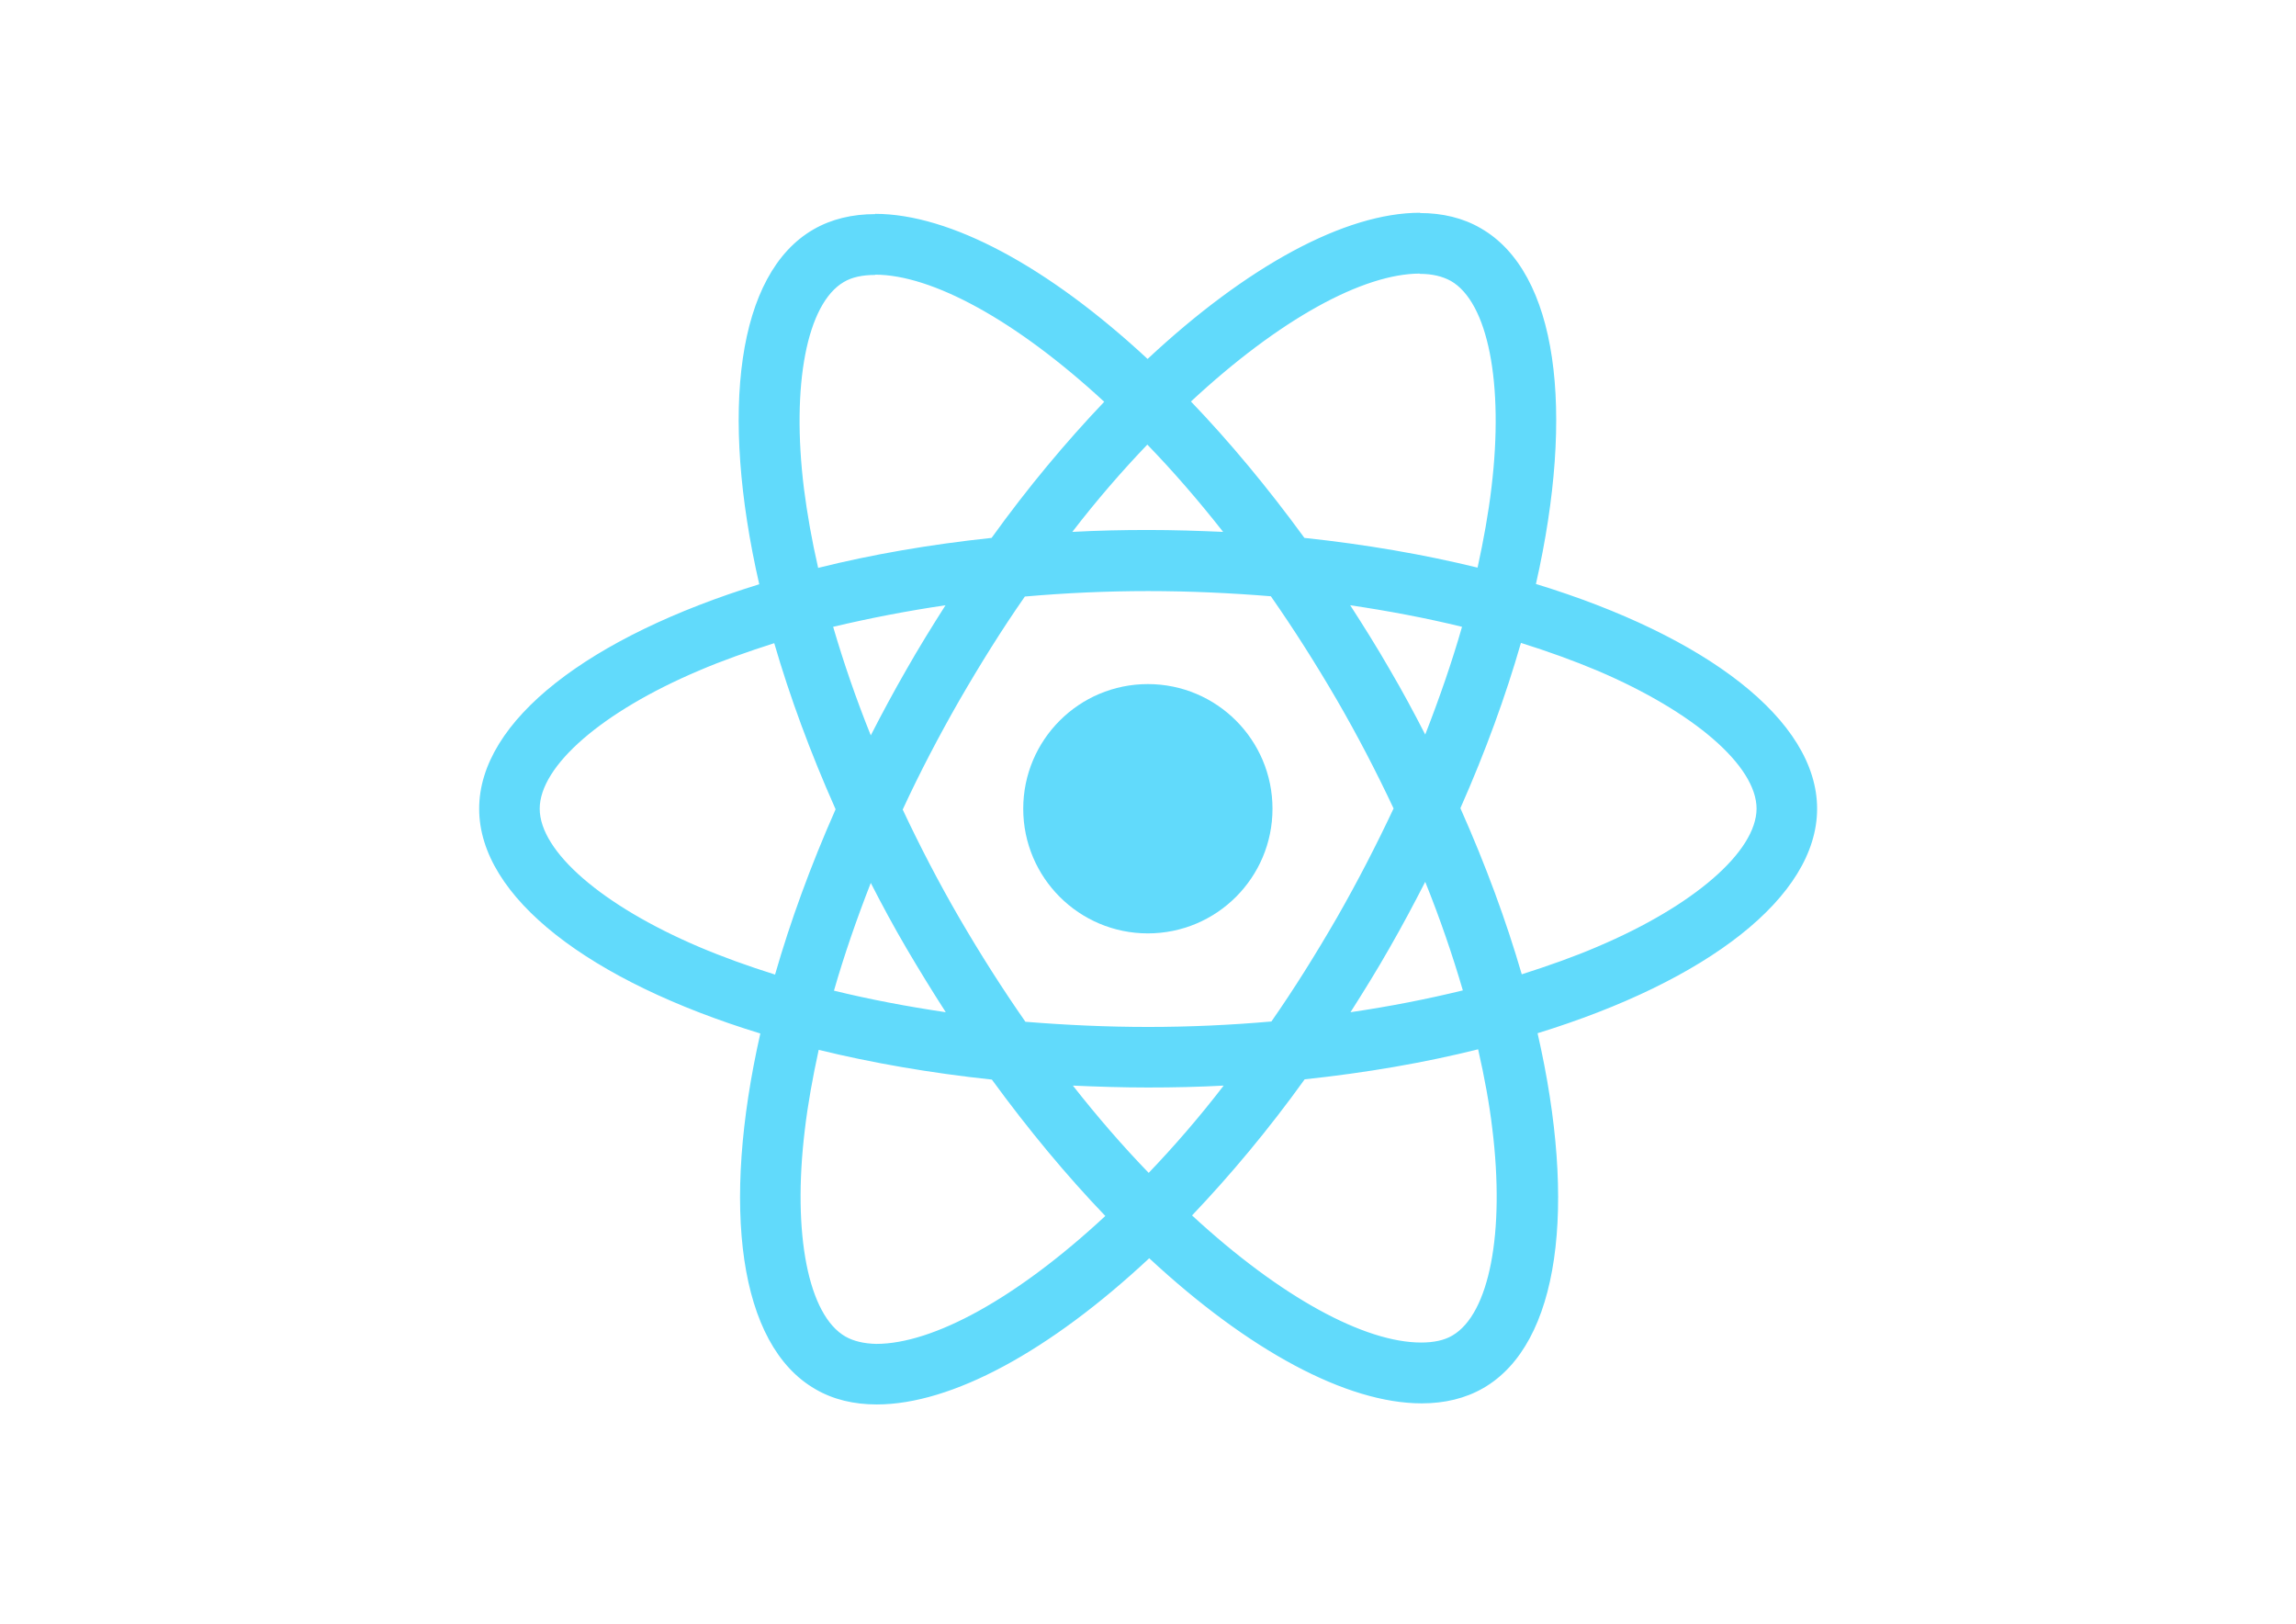
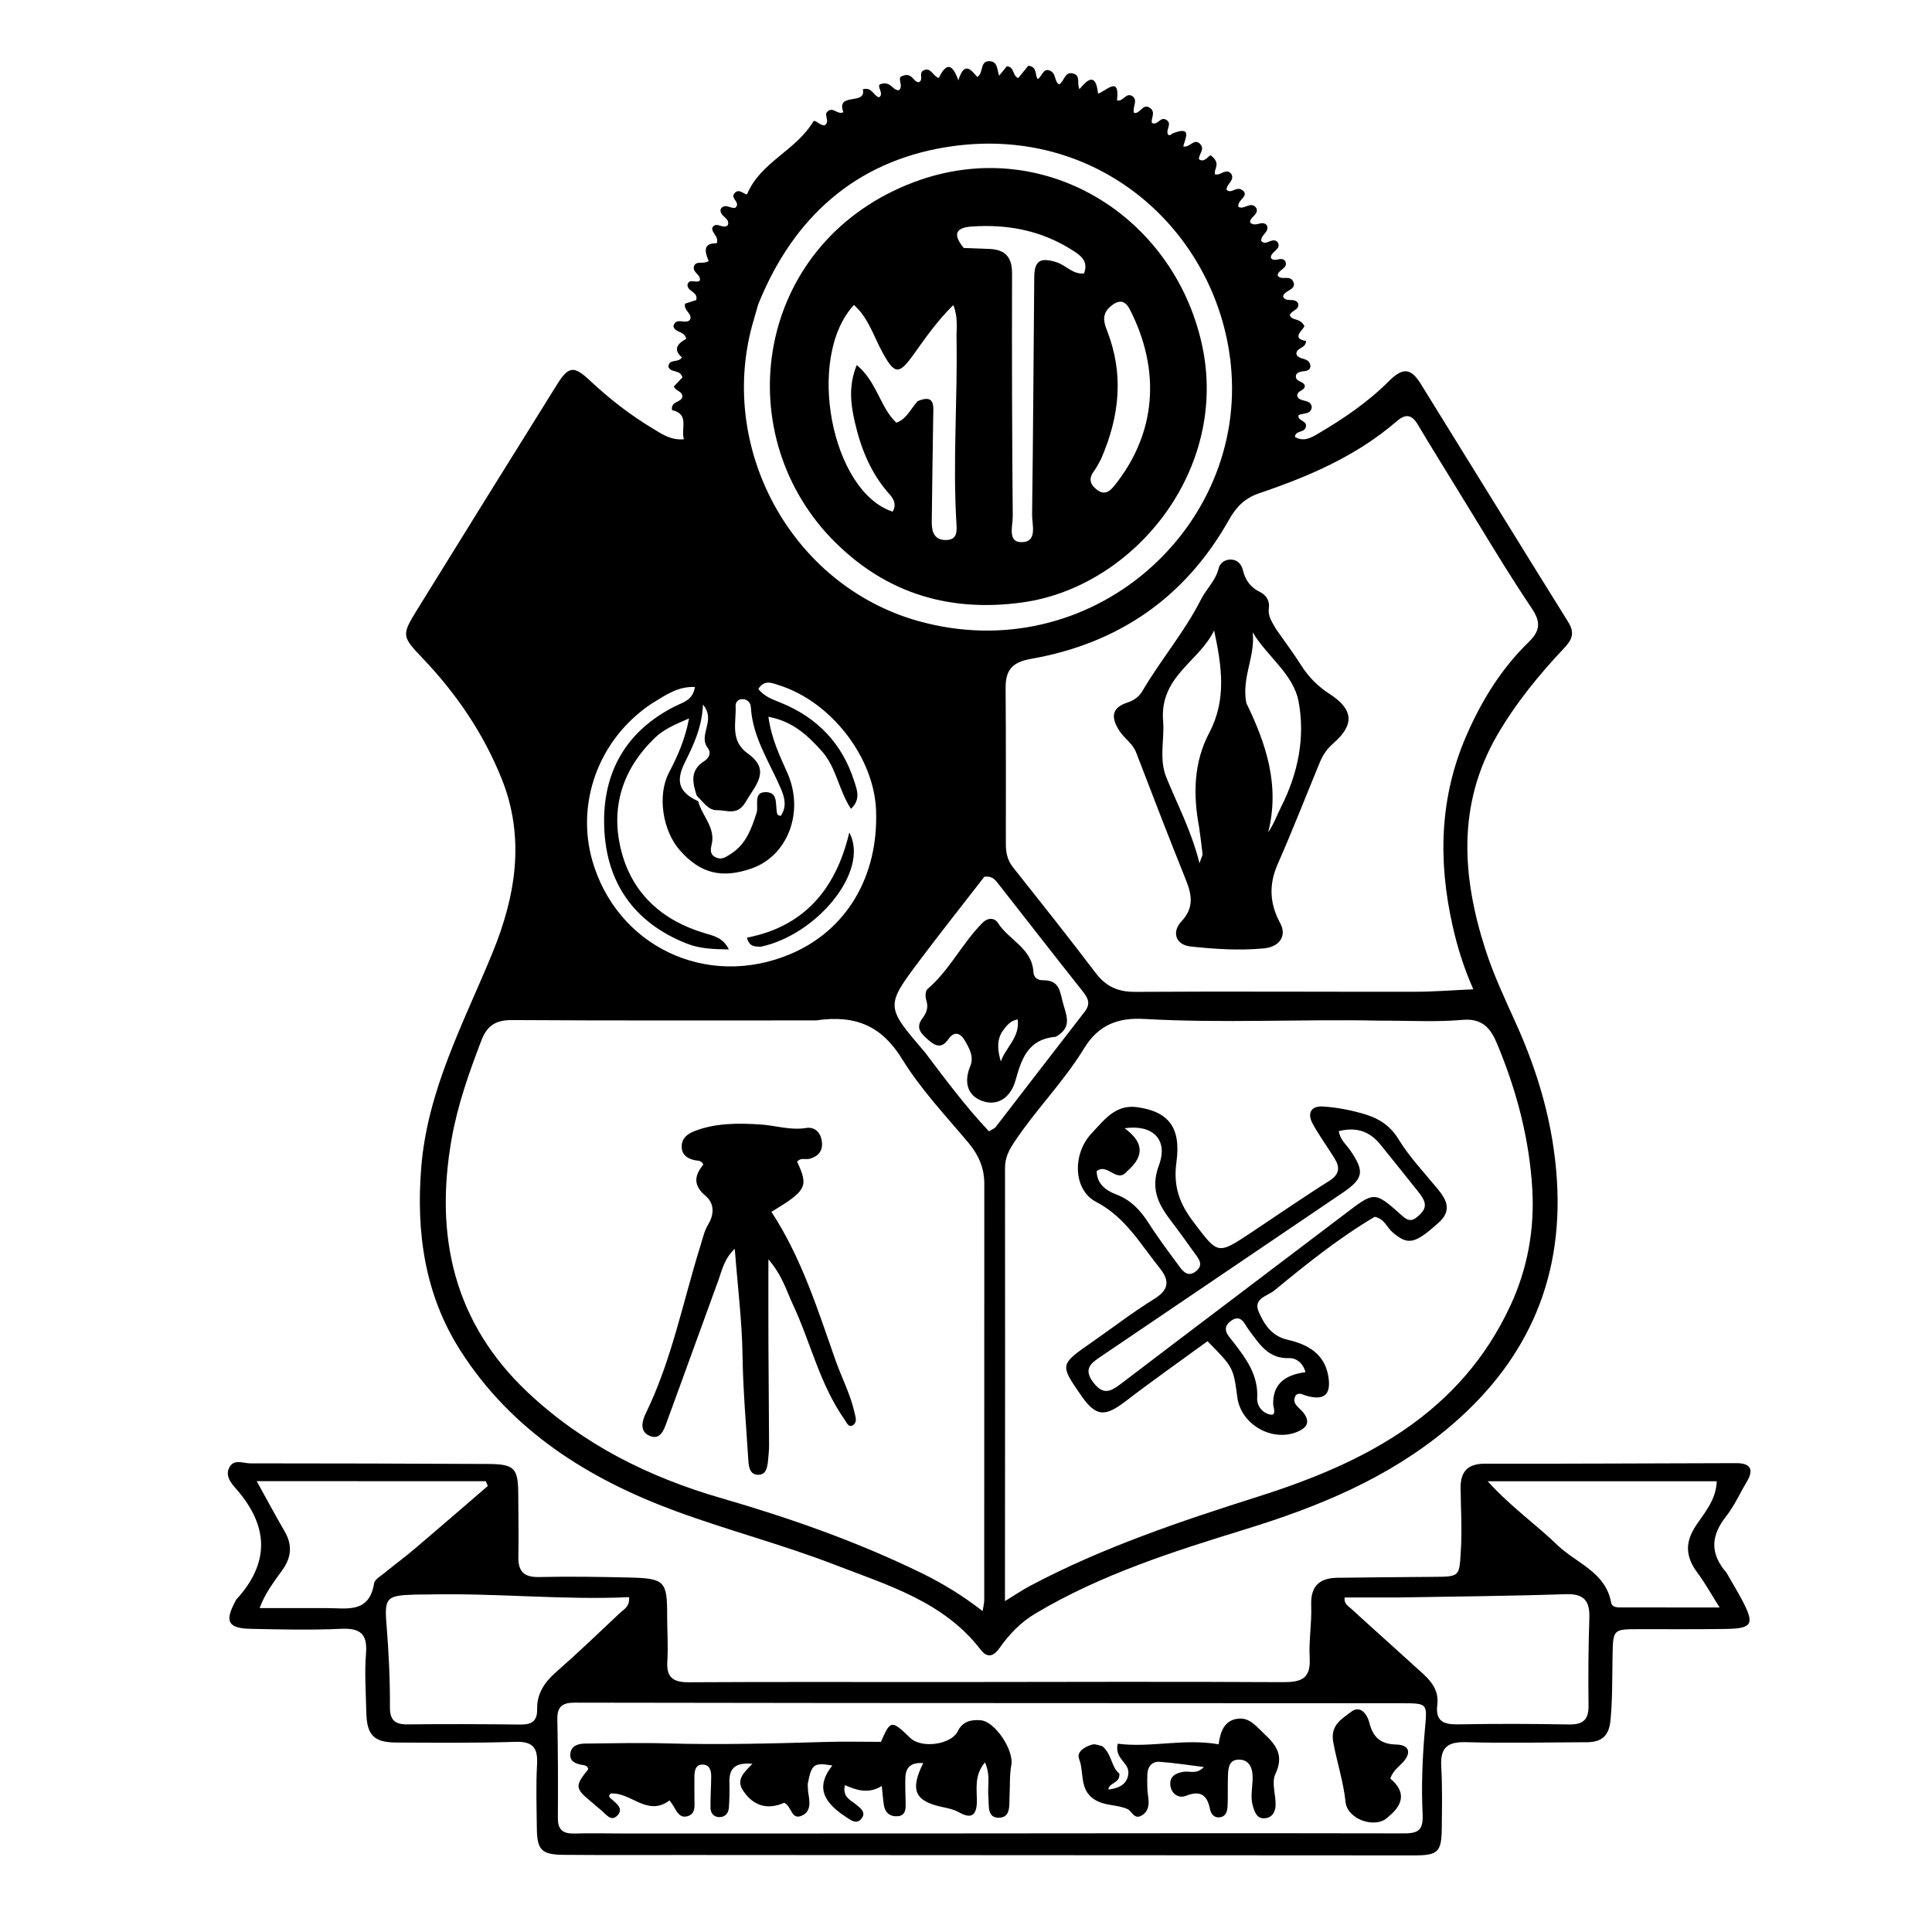
- <svg xmlns="http://www.w3.org/2000/svg" viewBox="0 0 841.9 595.3">
-   <g fill="#61DAFB">
-     <path d="M666.3 296.5c0-32.5-40.7-63.3-103.1-82.4 14.4-63.6 8-114.2-20.2-130.4-6.5-3.8-14.1-5.6-22.4-5.6v22.3c4.6 0 8.3.9 11.4 2.6 13.6 7.8 19.5 37.5 14.9 75.7-1.1 9.4-2.9 19.3-5.1 29.4-19.6-4.8-41-8.5-63.5-10.9-13.5-18.5-27.5-35.3-41.6-50 32.6-30.3 63.2-46.9 84-46.9V78c-27.5 0-63.5 19.6-99.9 53.6-36.4-33.8-72.4-53.2-99.9-53.2v22.3c20.7 0 51.4 16.5 84 46.6-14 14.7-28 31.4-41.3 49.9-22.6 2.4-44 6.1-63.6 11-2.3-10-4-19.7-5.2-29-4.7-38.2 1.1-67.9 14.6-75.8 3-1.8 6.9-2.6 11.5-2.6V78.5c-8.4 0-16 1.8-22.6 5.6-28.1 16.2-34.4 66.7-19.9 130.1-62.2 19.2-102.7 49.9-102.7 82.3 0 32.5 40.7 63.3 103.1 82.4-14.4 63.6-8 114.2 20.2 130.4 6.5 3.8 14.1 5.6 22.5 5.6 27.5 0 63.5-19.6 99.9-53.6 36.4 33.8 72.4 53.2 99.9 53.2 8.4 0 16-1.8 22.6-5.6 28.1-16.2 34.4-66.7 19.9-130.1 62-19.1 102.5-49.9 102.5-82.3zm-130.2-66.7c-3.7 12.9-8.3 26.2-13.5 39.5-4.1-8-8.4-16-13.1-24-4.6-8-9.5-15.8-14.4-23.4 14.2 2.1 27.9 4.7 41 7.9zm-45.8 106.5c-7.8 13.5-15.8 26.3-24.1 38.2-14.9 1.3-30 2-45.2 2-15.1 0-30.2-.7-45-1.9-8.3-11.9-16.4-24.6-24.2-38-7.6-13.1-14.5-26.4-20.8-39.8 6.2-13.4 13.2-26.8 20.7-39.9 7.8-13.5 15.8-26.3 24.1-38.2 14.9-1.3 30-2 45.2-2 15.1 0 30.2.7 45 1.9 8.3 11.9 16.4 24.6 24.2 38 7.6 13.1 14.5 26.4 20.8 39.8-6.3 13.4-13.2 26.8-20.7 39.9zm32.3-13c5.4 13.4 10 26.8 13.8 39.8-13.1 3.2-26.9 5.9-41.2 8 4.9-7.7 9.8-15.6 14.4-23.7 4.6-8 8.9-16.1 13-24.1zM421.2 430c-9.3-9.6-18.6-20.3-27.8-32 9 .4 18.2.7 27.5.7 9.4 0 18.7-.2 27.8-.7-9 11.7-18.3 22.4-27.5 32zm-74.4-58.9c-14.2-2.1-27.9-4.7-41-7.9 3.7-12.9 8.3-26.2 13.5-39.5 4.1 8 8.4 16 13.1 24 4.7 8 9.5 15.8 14.4 23.4zM420.7 163c9.3 9.6 18.6 20.3 27.8 32-9-.4-18.2-.7-27.5-.7-9.4 0-18.7.2-27.8.7 9-11.7 18.3-22.4 27.5-32zm-74 58.9c-4.9 7.7-9.8 15.6-14.4 23.7-4.6 8-8.9 16-13 24-5.4-13.4-10-26.8-13.8-39.8 13.1-3.1 26.9-5.8 41.2-7.9zm-90.5 125.2c-35.4-15.1-58.3-34.9-58.3-50.6 0-15.7 22.9-35.6 58.3-50.6 8.6-3.7 18-7 27.7-10.1 5.7 19.6 13.2 40 22.5 60.9-9.2 20.8-16.6 41.1-22.2 60.6-9.9-3.1-19.3-6.5-28-10.2zM310 490c-13.6-7.8-19.5-37.5-14.9-75.7 1.1-9.4 2.9-19.3 5.1-29.4 19.6 4.8 41 8.5 63.5 10.9 13.5 18.5 27.5 35.3 41.6 50-32.6 30.3-63.2 46.9-84 46.9-4.5-.1-8.3-1-11.3-2.7zm237.2-76.2c4.7 38.2-1.1 67.9-14.6 75.8-3 1.8-6.9 2.6-11.5 2.6-20.7 0-51.4-16.5-84-46.6 14-14.7 28-31.4 41.3-49.9 22.6-2.4 44-6.1 63.6-11 2.3 10.1 4.1 19.8 5.2 29.1zm38.5-66.7c-8.6 3.7-18 7-27.7 10.1-5.7-19.6-13.2-40-22.5-60.9 9.2-20.8 16.6-41.1 22.2-60.6 9.9 3.1 19.3 6.5 28.1 10.2 35.4 15.1 58.3 34.9 58.3 50.6-.1 15.7-23 35.6-58.4 50.6zM320.8 78.4z" />
-     <circle cx="420.9" cy="296.5" r="45.7" />
-     <path d="M520.5 78.1z" />
-   </g>
+ <svg xmlns="http://www.w3.org/2000/svg" version="1.1" id="Layer_1" x="0px" y="0px" width="100%" viewBox="0 0 496 496" enable-background="new 0 0 496 496" xml:space="preserve">
+   <path fill="#000000" opacity="1" stroke="none" d=" M301.073,34.237   C306.054,32.306 304.394,35.287 303.774,37.56   C305.345,38.138 306.579,35.219 308.183,37.047   C309.326,38.35 307.791,39.517 307.792,40.854   C309.199,42.012 310.521,39.646 310.84,39.898   C313.658,42.023 311.487,43.397 311.937,44.752   C313.353,45.192 314.651,43.039 316.081,44.595   C317.111,46.357 314.874,47.149 314.88,48.713   C316.194,50.008 317.537,47.388 319.265,49.085   C320.494,50.512 317.574,51.423 317.922,53.084   C319.389,54.02 321.063,51.494 322.508,53.367   C323.329,55.084 320.825,55.652 320.943,57.111   C322.286,58.505 324.013,56.393 325.226,57.823   C326.012,59.599 323.619,60.239 323.797,61.871   C325.091,63.272 326.552,60.785 327.979,62.112   C329.184,64.069 326.129,64.523 326.273,66.21   C327.251,67.538 328.905,65.641 329.963,67.054   C330.808,68.946 328.201,69.113 327.993,70.682   C328.872,72.272 331.405,70.203 332.168,72.693   C332.521,74.532 329.787,74.471 329.379,76.11   C330.165,77.815 332.355,76.257 333.259,77.864   C333.693,79.563 331.601,79.634 331.119,80.881   C331.62,82.449 333.638,81.481 334.849,83.636   C335.079,84.358 331.06,86.846 335.288,87.534   C335.259,89.528 332.909,89.129 332.801,90.795   C333.25,92.625 336.14,91.487 336.434,93.959   C336.322,96.026 333.502,94.672 332.747,96.227   C332.264,98.139 334.749,97.714 334.985,99.064   C334.989,100.419 332.868,100.167 333.048,101.738   C333.696,103.355 336.416,102.322 336.776,104.448   C336.57,106.581 334.49,105.911 333.345,106.622   C333.129,108.217 335.787,107.892 335.215,109.728   C334.767,111.166 332.587,110.443 332.44,112.179   C334.736,113.5 336.635,112.376 338.489,111.281   C344.959,107.457 351.158,103.264 356.505,97.918   C360.125,94.298 362.174,94.399 364.76,98.567   C377.401,118.941 389.944,139.375 402.624,159.724   C404.307,162.424 403.652,164.165 401.664,166.271   C395.135,173.189 389.119,180.539 384.338,188.802   C374.02,206.637 375.353,225.206 381.382,243.869   C383.473,250.342 386.405,256.562 389.211,262.781   C395.003,275.624 398.832,288.896 399.712,303.055   C401.347,329.349 391.43,350.337 371.366,366.963   C356.196,379.533 338.544,386.806 319.904,392.55   C301.333,398.273 282.73,404.159 265.834,414.224   C261.987,416.516 259.078,419.58 256.57,423.146   C255.096,425.241 253.472,425.743 251.787,423.55   C242.28,411.174 227.893,406.969 214.341,401.729   C200.869,396.521 186.8,392.875 173.244,387.863   C150.921,379.61 131.309,367.255 118.21,346.749   C109.112,332.507 106.798,316.591 108.137,299.782   C109.728,279.801 119.05,262.613 126.421,244.652   C132.395,230.096 134.887,215.099 128.795,199.93   C124.163,188.397 117.261,178.199 108.679,169.181   C103.122,163.341 102.996,163.164 107.162,156.419   C119.066,137.15 131.031,117.918 143.018,98.699   C145.976,93.957 147.352,93.85 151.442,97.693   C156.437,102.388 161.837,106.57 167.71,110.091   C169.945,111.431 172.187,113.06 175.579,112.768   C174.734,109.977 177.094,106.312 172.53,105.275   C172.171,102.838 174.959,103.446 175.189,101.833   C175.214,100.405 173.457,100.426 172.99,99.225   C173.779,98.398 174.537,97.605 175.202,96.909   C174.68,94.803 172.314,95.805 171.613,94.246   C171.597,91.945 174.146,93.315 175.06,91.739   C172.604,89.636 174.125,88.07 176.184,86.988   C175.717,84.897 173.269,85.505 172.885,83.726   C173.546,81.262 175.908,83.397 177.126,82.126   C177.914,80.498 175.424,79.812 175.876,77.961   C176.759,77.674 177.791,77.339 178.754,77.026   C179.249,74.844 176.588,74.959 176.491,73.183   C176.811,71.316 178.794,72.842 179.661,72.026   C180.014,70.389 177.699,70.092 178.174,68.329   C178.777,66.806 180.522,67.955 181.938,67.012   C181.026,64.85 180.252,62.34 184.012,62.47   C184.614,60.604 182.672,59.933 182.858,58.474   C183.886,56.64 185.668,59.049 186.868,57.769   C187.518,55.881 184.437,55.5 185.061,53.582   C186.191,52.096 187.535,53.65 188.79,53.328   C190.222,52.011 187.607,51.059 188.44,49.795   C189.641,47.992 191.207,50.185 191.803,49.841   C195.355,41.485 204.236,38.812 208.85,31.112   C209.397,30.736 210.501,32.218 211.678,32.191   C213.254,31.175 211.342,29.514 212.475,28.612   C213.929,27.305 214.893,29.545 216.526,28.819   C214.481,23.523 222.518,27.194 221.506,22.917   C223.873,22.287 224.195,24.496 225.626,24.99   C227.211,24.199 224.723,21.852 226.148,21.571   C228.778,20.757 229.123,23.303 230.777,23.158   C232.052,22.141 230.267,19.992 231.467,19.593   C234.225,18.325 234.357,21.089 235.883,21.111   C237.263,20.465 235.696,18.695 237.125,18.062   C239.041,17.176 239.389,19.498 241.005,20.024   C242.403,17.195 244.119,15.143 246.035,20.626   C247.648,15.412 249.385,18.151 250.909,19.765   C252.611,18.68 251.454,15.564 254.114,15.712   C256.116,15.824 255.957,17.756 256.501,19.435   C257.276,18.489 257.932,17.689 258.482,17.018   C260.546,17.18 259.812,19.382 261.412,20.038   C262.255,19.003 263.147,17.908 263.978,16.887   C266.344,17.056 265.628,19.214 266.417,20.321   C267.562,19.525 267.77,17.674 269.244,18.025   C271.303,18.623 270.519,20.83 271.9,21.667   C273.277,20.905 273.286,18.278 275.523,18.88   C277.528,19.42 276.381,21.452 277.133,22.891   C279.301,20.251 281.344,18.648 281.895,24.038   C283.916,23.449 287.553,19.196 286.77,25.762   C288.406,26.238 289.028,23.491 290.848,24.772   C292.149,25.96 290.667,27.519 291.129,28.977   C292.755,29.392 293.423,26.235 295.346,27.797   C296.727,28.919 295.454,30.289 295.72,31.556   C297.166,32.301 297.849,29.954 299.26,30.676   C301.241,31.689 298.989,33.448 299.963,34.636   C300.032,34.719 300.288,34.693 300.44,34.653   C300.593,34.612 300.726,34.49 301.073,34.237  M178.86,204.239   C177.808,200.946 177.063,197.795 180.76,195.429   C181.794,194.767 182.8,193.49 181.695,192.018   C180.412,190.308 180.987,188.613 181.402,186.795   C181.796,185.074 182.323,183.177 180.476,180.868   C180.224,186.813 177.992,191.342 175.81,195.77   C173.589,200.278 173.975,203.292 179.23,205.685   C180.234,209.463 183.761,212.477 182.693,216.866   C182.338,218.323 182.324,219.513 183.898,220.18   C185.331,220.787 186.36,220.008 187.537,219.273   C191.492,216.804 192.885,212.847 194.229,208.723   C194.85,206.815 193.18,203.138 196.874,203.376   C199.999,203.578 198.907,207.012 199.577,209.07   C199.639,209.263 200.078,209.333 200.408,209.492   C202.064,207.142 201.469,204.794 200.454,202.429   C197.525,195.601 193.206,189.289 192.765,181.533   C192.706,180.482 192.023,179.65 190.882,179.509   C189.66,179.359 188.809,180.169 188.856,181.205   C189.052,185.47 187.342,190.144 191.969,193.44   C198.056,197.776 193.938,201.561 191.42,205.895   C189.314,209.521 186.599,207.951 184.051,208   C181.915,208.041 180.659,206.058 178.86,204.239  M209.49,261.969   C183.496,261.967 157.502,262.043 131.509,261.881   C127.378,261.855 125.082,263.21 123.603,267.067   C120.441,275.311 117.512,283.574 115.957,292.32   C111.491,317.45 116.572,339.733 135.647,357.612   C149.757,370.836 166.559,379.231 185.134,384.607   C202.707,389.694 219.979,395.755 236.495,403.809   C241.947,406.467 247.084,409.594 252.271,413.615   C252.497,412.135 252.678,411.501 252.679,410.867   C252.696,375.209 252.703,339.551 252.697,303.893   C252.697,299.906 251.272,296.547 248.668,293.44   C242.789,286.425 236.389,279.674 231.631,271.936   C226.45,263.509 219.817,260.451 209.49,261.969  M354.153,262.028   C334.001,261.605 313.838,262.74 293.693,261.591   C287.116,261.216 282.021,263.054 278.298,269.171   C273.121,277.676 265.983,284.816 260.445,293.137   C258.981,295.336 258.014,297.208 258.018,299.875   C258.069,334.207 258.025,368.539 258.005,402.872   C258.004,405.424 258.005,407.977 258.005,411.049   C260.755,409.368 262.522,408.156 264.403,407.158   C283.164,397.208 303.199,390.505 323.351,384.104   C350.649,375.434 374.971,362.788 387.788,335.133   C392.18,325.657 394.004,315.543 393.376,305.121   C392.642,292.952 389.673,281.214 385.15,269.938   C383.502,265.829 381.947,261.248 375.524,261.823   C368.753,262.43 361.889,262.01 354.153,262.028  M373.642,124.825   C370.429,119.573 367.162,114.352 364.026,109.054   C362.447,106.386 360.89,106.146 358.508,108.204   C348.24,117.075 335.991,122.326 323.347,126.602   C319.455,127.918 317.329,130.221 315.467,133.524   C304.221,153.482 287.049,165.235 264.648,169.157   C259.759,170.013 258.138,172.12 258.171,176.665   C258.267,189.985 258.236,203.306 258.231,216.626   C258.23,218.845 258.612,220.835 260.07,222.671   C267.209,231.661 274.352,240.651 281.293,249.792   C283.949,253.29 287.023,254.67 291.454,254.642   C315.409,254.49 339.365,254.647 363.321,254.612   C368.034,254.605 372.746,254.226 378.24,253.984   C375.704,248.216 374.12,243.016 372.923,237.685   C369.179,221.019 369.556,204.7 376.477,188.816   C380.368,179.884 385.385,171.719 392.406,164.888   C395.107,162.26 395.83,160.028 393.351,156.341   C386.577,146.264 380.405,135.781 373.642,124.825  M194.641,78.177   C194.275,79.459 193.923,80.744 193.54,82.02   C183.763,114.565 203.007,150.264 235.717,159.426   C279.99,171.827 320.378,135.556 315.972,93.459   C312.384,59.183 281.663,31.346 242.647,37.817   C219.763,41.612 203.687,55.636 194.641,78.177  M167.218,180.683   C153.34,190.036 147.924,206.464 152.063,220.931   C158.316,242.788 181.294,254.049 202.932,244.929   C217.268,238.887 225.553,225.073 224.91,208.026   C224.396,194.415 213.382,180.165 200.05,175.934   C198.263,175.366 196.285,174.378 194.683,176.863   C196.248,178.902 198.52,179.62 200.58,180.464   C209.932,184.299 216.232,190.933 219.301,200.548   C220.006,202.755 221.064,205.187 218.471,207.656   C215.275,202.811 214.724,197 210.995,192.854   C207.383,188.838 203.589,185.206 197.269,184.009   C198.1,189.926 200.288,194.187 202.187,198.536   C206.526,208.476 202.259,219.74 192.898,222.979   C185.233,225.631 179.724,224.217 174.509,218.259   C170.063,213.179 168.731,204.122 171.731,198.381   C173.921,194.189 175.85,189.942 176.9,184.439   C173.237,186.029 170.42,187.212 168.118,189.434   C159.739,197.519 156.646,207.444 159.525,218.542   C162.366,229.492 170.083,236.354 180.904,239.569   C183.26,240.269 185.605,240.715 187.125,243.739   C183.037,243.702 179.613,243.542 176.343,242.253   C162.825,236.928 155.672,226.692 155.121,212.474   C154.581,198.519 160.551,187.705 173.414,181.268   C175.403,180.273 177.867,179.785 178.409,176.378   C174.076,176.164 171.001,178.379 167.218,180.683  M237.424,270.114   C242.7,277.082 247.906,284.109 253.897,290.44   C254.786,289.892 255.322,289.727 255.603,289.364   C263.228,279.503 270.8,269.601 278.454,259.763   C280.038,257.727 279.393,256.304 277.973,254.519   C270.728,245.411 263.613,236.2 256.416,227.054   C255.627,226.052 254.873,224.806 252.705,225.092   C247.355,231.999 241.689,239.143 236.211,246.428   C227.271,258.319 227.324,258.358 237.424,270.114  z" />
+   <path fill="#000000" opacity="1" stroke="none" d=" M443.256,403.783   C444.66,406.278 445.979,408.403 447.152,410.606   C450.562,417.017 449.965,418.111 442.85,418.203   C435.521,418.297 428.19,418.253 420.859,418.255   C414.076,418.258 414.12,418.251 413.986,425.246   C413.881,430.733 413.993,436.213 413.45,441.71   C413.045,445.818 411.047,447.267 407.342,447.279   C397.024,447.314 386.7,447.559 376.391,447.267   C371.615,447.132 369.731,448.648 370.007,453.473   C370.312,458.786 370.201,464.129 370.14,469.458   C370.072,475.458 369.17,476.336 363.072,476.334   C300.765,476.312 238.458,476.267 176.152,476.23   C165.656,476.224 155.159,476.282 144.664,476.191   C139.038,476.142 137.892,474.941 137.826,469.433   C137.761,463.936 137.573,458.425 137.877,452.944   C138.117,448.631 136.753,447.038 132.258,447.183   C122.111,447.51 111.948,447.404 101.792,447.362   C95.945,447.338 94.156,445.455 94.039,439.514   C93.941,434.517 93.561,429.49 93.964,424.53   C94.389,419.289 92.344,417.93 87.396,418.165   C79.75,418.529 72.072,418.322 64.411,418.172   C58.532,418.056 57.614,416.29 60.419,411.098   C60.498,410.951 60.547,410.778 60.655,410.659   C69.349,401.175 68.975,391.776 60.628,382.239   C59.436,380.876 57.772,379.007 58.822,376.848   C60.002,374.425 62.397,375.686 64.238,375.685   C84.563,375.683 104.887,375.752 125.212,375.842   C132.073,375.872 133.025,376.871 133.049,383.629   C133.069,388.959 133.19,394.291 133.076,399.617   C132.995,403.418 134.479,404.961 138.413,404.871   C146.07,404.694 153.739,404.816 161.398,404.992   C170.738,405.206 171.3,405.874 171.279,414.994   C171.271,418.825 171.574,422.672 171.321,426.484   C171.037,430.767 172.92,431.908 176.923,431.885   C198.913,431.758 220.905,431.839 242.897,431.83   C271.718,431.817 300.541,431.692 329.361,431.858   C334.089,431.886 336.538,430.98 336.234,425.649   C335.978,421.184 336.8,416.663 336.623,412.187   C336.425,407.212 338.703,405.114 343.38,405.059   C351.542,404.964 359.705,404.879 367.867,404.826   C374.892,404.78 374.623,404.786 375.043,398.026   C375.373,392.695 375.041,387.409 374.975,382.103   C374.922,377.848 376.734,375.757 381.292,375.767   C402.782,375.817 424.271,375.67 445.761,375.631   C449.251,375.624 450.395,377.133 448.479,380.35   C446.692,383.351 445.248,386.615 443.11,389.335   C439.294,394.189 438.877,398.74 443.256,403.783  M160.502,470.712   C185.659,470.709 210.815,470.714 235.972,470.7   C277.45,470.677 318.928,470.598 360.406,470.684   C364.344,470.692 365.416,469.712 365.221,465.594   C364.885,458.476 365.176,451.286 365.799,444.178   C366.402,437.283 366.707,437.277 359.739,437.274   C311.598,437.251 263.456,437.239 215.314,437.209   C193.158,437.195 171.001,437.143 148.844,437.123   C145.969,437.121 142.999,436.859 143.084,441.262   C143.247,449.755 143.289,458.254 143.221,466.749   C143.196,469.883 144.647,470.802 147.509,470.719   C151.504,470.603 155.505,470.702 160.502,470.712  M358.529,410.124   C354.094,410.124 349.659,410.124 345.223,410.124   C344.943,411.702 346.149,412.324 346.936,413.046   C352.333,417.996 357.816,422.851 363.224,427.789   C366.159,430.469 369.579,432.959 368.995,437.666   C368.481,441.814 370.527,442.762 374.258,442.695   C383.752,442.524 393.254,442.538 402.748,442.718   C406.37,442.787 407.877,441.57 407.826,437.851   C407.723,430.357 407.788,422.854 408.03,415.362   C408.174,410.927 406.624,409.115 401.948,409.272   C387.811,409.747 373.663,409.866 358.529,410.124  M109.799,409.349   C108.633,409.361 107.467,409.349 106.302,409.388   C99.364,409.616 98.66,410.118 99.215,416.889   C99.801,424.035 100.146,431.178 100.107,438.336   C100.089,441.554 101.383,442.736 104.585,442.699   C114.242,442.588 123.902,442.628 133.56,442.741   C136.417,442.775 137.963,441.929 137.898,438.809   C137.816,434.869 139.726,431.951 142.662,429.366   C148.284,424.417 153.709,419.244 159.153,414.097   C160.154,413.15 161.741,412.47 161.5,410.033   C144.548,410.819 127.667,408.95 109.799,409.349  M408.5,380.277   C400.095,380.277 391.689,380.277 381.929,380.277   C388.056,387.03 394.365,391.364 399.784,396.623   C404.635,401.33 412.271,403.56 413.649,411.546   C413.796,412.399 414.852,412.671 415.704,412.673   C424.091,412.693 432.479,412.685 441.471,412.685   C439.483,409.54 437.82,406.515 435.777,403.771   C432.727,399.672 432.484,396.004 435.48,391.54   C437.66,388.291 440.558,385.056 440.745,380.276   C430.106,380.276 419.803,380.276 408.5,380.277  M90.5,380.26   C82.627,380.26 74.753,380.26 65.906,380.26   C68.697,385.295 70.776,389.214 73.017,393.038   C75.116,396.62 74.857,399.825 72.402,403.203   C70.224,406.198 67.958,409.224 66.658,412.845   C72.621,412.845 78.239,412.85 83.856,412.844   C88.991,412.839 94.808,414.275 96.033,406.498   C96.197,405.457 97.791,404.586 98.814,403.747   C101.384,401.638 104.063,399.66 106.597,397.508   C112.839,392.207 119.025,386.838 125.233,381.496   C125.058,381.085 124.884,380.674 124.709,380.263   C113.639,380.263 102.569,380.263 90.5,380.26  z" />
+   <path fill="#000000" opacity="1" stroke="none" d=" M216.952,364.637   C210.425,355.418 208.133,344.646 203.558,334.904   C201.878,331.329 200.848,327.444 197.271,323.316   C197.271,331.139 197.247,337.847 197.277,344.556   C197.315,353.361 197.408,362.165 197.444,370.97   C197.449,372.299 197.308,373.632 197.176,374.957   C197.007,376.658 196.735,378.641 194.617,378.62   C192.492,378.599 192.225,376.55 192.12,374.895   C191.551,365.941 190.768,357.011 190.629,348.015   C190.493,339.157 189.384,330.313 188.635,320.607   C185.849,323.27 185.378,326.096 184.448,328.631   C179.984,340.801 175.622,353.008 171.141,365.171   C170.416,367.141 169.504,369.843 166.709,368.595   C164.256,367.499 164.751,364.98 165.765,362.904   C172.454,349.203 175.317,334.255 179.815,319.841   C180.409,317.938 180.8,316.024 181.86,314.263   C183.388,311.724 183.404,308.901 181.104,306.978   C177.863,304.268 178.292,301.707 180.578,298.971   C180.076,297.867 179.16,298.021 178.39,297.861   C176.386,297.444 174.942,296.397 175.015,294.199   C175.085,292.092 176.583,291.043 178.414,290.343   C183.845,288.264 189.626,288.334 195.172,288.68   C199.067,288.923 202.87,290.247 206.95,289.585   C209.213,289.218 210.717,290.794 211,293.093   C211.287,295.417 210.13,296.864 207.865,297.488   C206.8,297.781 205.487,297.077 204.651,298.276   C207.622,304.628 207.095,305.651 198.042,311.117   C205.741,322.85 209.887,336.088 214.485,349.174   C216.067,353.676 218.338,357.947 219.382,362.669   C219.636,363.819 220.16,365.046 219.002,365.872   C218.103,366.515 217.528,365.672 216.952,364.637  z" />
+   <path fill="#000000" opacity="1" stroke="none" d=" M352.931,312.389   C343.536,317.951 335.294,324.619 327.113,331.34   C325.433,332.72 321.66,333.338 323.133,336.74   C324.549,340.01 326.473,343.022 330.574,343.957   C335.65,345.114 340.033,347.5 341.013,353.294   C341.833,358.148 339.891,359.701 335.131,358.249   C334.36,358.013 333.631,357.46 332.703,358.136   C331.418,360.322 333.434,361.216 334.529,362.565   C336.339,364.794 335.809,366.422 333.124,367.559   C326.628,370.309 318.599,365.76 317.658,358.72   C316.636,351.067 316.636,351.067 310.004,344.329   C303.044,349.409 295.9,354.429 288.975,359.737   C283.547,363.898 281.308,363.718 277.41,358.047   C272.088,350.304 272.095,350.314 280.335,344.575   C285.646,340.876 290.785,336.902 296.282,333.506   C300.167,331.105 300.324,328.764 297.68,325.482   C292.751,319.363 288.937,312.484 281.372,308.536   C275.52,305.482 275.217,296.224 280.327,290.873   C283.389,287.666 286.307,283.46 291.926,284.242   C299.749,285.331 303.284,289.213 302.028,298.312   C301.167,304.557 302.797,308.972 306.394,313.714   C312.718,322.049 312.485,322.236 321.266,316.405   C327.911,311.992 334.468,307.439 341.219,303.196   C343.864,301.534 344.079,299.767 342.636,297.422   C340.811,294.455 338.732,291.634 337.05,288.591   C335.527,285.838 336.489,283.846 339.761,284.076   C343.051,284.308 346.365,284.914 349.546,285.796   C353.404,286.865 356.681,288.598 359.022,292.438   C361.842,297.066 365.68,301.08 369.146,305.304   C371.503,308.176 372.74,310.857 369.313,313.926   C363.243,319.363 361.514,319.761 357.557,316.415   C356.053,315.143 355.465,312.913 352.931,312.389  M362.078,303.41   C359.471,300.165 356.89,296.898 354.25,293.68   C351.467,290.288 347.949,289.316 343.71,290.395   C344.053,292.621 345.589,293.8 346.609,295.277   C350.383,300.741 350.099,302.543 344.672,306.237   C339.304,309.89 333.919,313.518 328.543,317.158   C313.249,327.513 297.951,337.863 282.666,348.231   C280.222,349.889 277.97,351.36 280.697,354.922   C283.181,358.165 285.061,357.329 287.682,355.332   C306.873,340.708 326.146,326.191 345.357,311.594   C352.876,305.881 352.861,305.797 359.71,311.881   C360.951,312.984 361.995,313.842 363.576,312.624   C365.113,311.439 366.456,310.035 365.457,307.993   C364.739,306.528 363.519,305.308 362.078,303.41  M289.298,300.75   C286.718,303.902 284.325,298.452 281.546,300.673   C281.622,303.987 283.925,305.641 286.574,306.649   C290.375,308.094 292.815,310.76 294.937,314.079   C297.433,317.984 300.24,321.694 302.998,325.426   C304.058,326.86 305.377,327.812 307.169,326.259   C308.721,324.913 308.124,323.677 307.157,322.362   C305.191,319.688 303.316,316.945 301.293,314.315   C297.823,309.804 295.062,305.767 297.537,299.142   C300.007,292.529 295.876,288.599 288.722,289.656   C293.213,292.946 294.281,296.458 289.298,300.75  M326.869,360.695   C326.659,355.079 330.21,352.924 335.162,352.273   C334.49,349.803 332.642,348.605 331.051,348.67   C325.538,348.896 323.306,344.994 320.59,341.402   C319.55,340.026 318.667,337.199 316.038,339.102   C313.317,341.073 315.42,342.989 316.661,344.591   C319.96,348.849 323.072,353.064 322.756,358.92   C322.656,360.762 323.821,362.516 325.803,363.094   C327.433,363.569 327.265,362.384 326.869,360.695  z" />
+   <path fill="#000000" opacity="1" stroke="none" d=" M327.593,161.498   C329.887,164.787 332.09,167.716 334.047,170.8   C335.955,173.807 338.294,176.189 341.328,178.147   C347.523,182.145 347.775,186.061 342.318,190.814   C340.741,192.188 339.646,193.751 338.88,195.607   C335.264,204.358 331.828,213.186 328.017,221.85   C325.685,227.15 325.962,232.032 328.675,237.029   C330.381,240.172 328.591,243.076 324.522,243.471   C318.226,244.082 311.898,243.658 305.635,242.986   C301.879,242.582 300.708,239.326 303.343,236.507   C306.531,233.096 306.02,229.799 304.481,225.971   C300.104,215.085 295.879,204.137 291.679,193.181   C290.797,190.877 288.712,189.639 287.437,187.705   C285.297,184.459 285.112,181.754 289.449,180.364   C291.139,179.821 292.443,178.861 293.302,177.39   C297.986,169.376 304.086,162.277 308.3,153.945   C309.688,151.199 312.11,149.043 312.883,145.863   C313.195,144.578 314.403,143.652 315.912,143.654   C317.686,143.656 318.715,144.836 319.083,146.349   C319.716,148.949 321.006,150.792 323.488,151.99   C325.021,152.73 326.03,154.237 325.75,156.106   C325.449,158.124 326.52,159.614 327.593,161.498  M307.86,212.427   C306.278,204.051 306.414,195.761 310.466,188.093   C314.972,179.566 313.646,170.898 311.7,161.848   C307.854,169.887 297.632,173.635 298.607,185.171   C298.998,189.802 297.491,194.768 299.417,199.547   C302.241,206.553 305.861,213.224 307.939,221.614   C308.468,220.057 308.77,219.617 308.728,219.213   C308.521,217.231 308.223,215.258 307.86,212.427  M319.964,180.486   C325.054,190.94 328.633,201.655 325.58,213.671   C327.066,211.521 327.837,209.239 328.914,207.112   C333.251,198.55 335.127,189.309 333.376,180.074   C332.037,173.007 325.306,168.555 321.592,162.325   C322.344,168.47 318.703,173.874 319.964,180.486  z" />
+   <path fill="#000000" opacity="1" stroke="none" d=" M212.131,136.838   C186.656,108.369 195.169,61.565 234.703,46.733   C267.438,34.451 301.132,54.967 308.55,88.349   C315.707,120.559 291.17,150.69 262.484,154.661   C242.941,157.366 225.93,151.934 212.131,136.838  M235.595,102.974   C240.2,101.08 239.613,104.354 239.579,107.009   C239.463,115.992 239.295,124.975 239.209,133.958   C239.185,136.492 239.811,138.749 243.025,138.638   C245.665,138.546 245.678,136.525 245.56,134.645   C244.557,118.696 245.854,102.749 245.571,86.803   C245.526,84.25 246.03,81.586 244.742,78.314   C240.579,82.416 237.602,86.725 234.563,90.979   C230.744,96.325 229.666,96.159 226.527,90.414   C224.292,86.325 222.95,81.591 219.232,78.29   C206.757,91.787 213.419,126.188 229.145,131.35   C230.248,129.613 229.46,128.109 228.349,126.872   C223.649,121.638 221.089,115.33 219.527,108.656   C218.437,104.001 217.732,99.15 219.952,93.717   C225.199,98.072 225.902,104.536 230.116,108.523   C232.758,107.547 233.613,105.21 235.595,102.974  M247.434,63.664   C249.586,63.747 251.736,63.847 253.888,63.909   C257.937,64.026 259.833,65.886 259.822,70.141   C259.767,90.933 259.821,111.726 260.002,132.517   C260.023,134.884 258.627,139.12 262.098,139.186   C266.495,139.27 264.932,134.762 264.968,132.103   C265.239,111.804 265.335,91.504 265.52,71.204   C265.56,66.885 267.038,66.04 271.171,67.295   C273.617,68.037 275.401,70.516 278.309,70.201   C279.439,67.077 277.573,65.7 275.56,64.396   C267.559,59.211 258.728,57.475 249.341,58.169   C245.804,58.431 244.243,59.861 247.434,63.664  M282.652,117.883   C282.072,118.891 281.589,119.972 280.893,120.893   C279.525,122.7 279.689,124.175 281.459,125.609   C283.396,127.178 284.72,126.393 286.053,124.738   C297.052,111.091 297.948,94.865 290.08,79.481   C288.704,76.789 286.961,76.995 284.917,78.838   C282.911,80.647 283.331,82.641 284.166,84.758   C288.499,95.748 287.595,106.551 282.652,117.883  z" />
+   <path fill="#000000" opacity="1" stroke="none" d=" M195.212,243.071   C193.73,242.923 192.427,243.17 191.756,240.723   C206.058,237.965 214.532,228.668 218.04,213.714   C223.361,223.601 209.672,240.086 195.212,243.071  z" />
+   <path fill="#000000" opacity="1" stroke="none" d=" M271.069,266.174   C263.768,266.783 262.235,272.01 260.675,277.482   C259.545,281.446 256.45,284.033 252.424,282.738   C248.39,281.441 247.37,277.849 249.08,273.754   C250.102,271.308 248.876,269.189 247.728,267.181   C246.593,265.196 244.992,264.605 243.483,266.785   C241.897,269.078 240.346,268.724 238.537,267.16   C236.704,265.576 234.804,264.035 236.842,261.38   C237.926,259.966 238.38,258.577 237.796,256.766   C237.522,255.916 237.549,254.402 238.085,253.946   C243.821,249.054 247.04,242.095 252.308,236.849   C253.561,235.6 255.294,235.519 256.225,236.982   C259.009,241.357 264.963,243.429 265.313,249.561   C265.39,250.917 266.352,251.663 267.669,251.651   C272.3,251.61 272.038,254.719 273.077,258.127   C274.166,261.697 274.817,263.93 271.069,266.174  M257.161,265.037   C255.806,267.487 256.212,269.97 256.947,272.52   C258.169,268.905 261.884,266.32 261.27,261.716   C259.307,262.053 258.437,263.27 257.161,265.037  z" />
+   <path fill="#000000" opacity="1" stroke="none" d=" M207.363,458.025   C207.415,459.079 207.419,459.751 207.528,460.405   C207.891,462.597 208.278,465.034 205.872,466.122   C203.096,467.378 203.299,463.699 201.319,462.821   C197.12,464.69 193.422,463.728 190.749,459.669   C188.908,456.875 190.992,455.06 193.161,452.816   C189.016,452.467 187.145,453.747 187.26,457.565   C187.325,459.725 187.277,461.895 187.127,464.05   C187.022,465.548 186.132,466.566 184.535,466.502   C183.139,466.445 182.429,465.365 182.406,464.141   C182.355,461.492 182.568,458.84 182.585,456.188   C182.595,454.61 182.261,452.971 180.27,453.018   C178.558,453.058 178.311,454.582 178.282,455.967   C178.241,457.964 178.287,459.961 178.287,461.958   C178.286,463.607 178.636,465.567 176.625,466.234   C174.548,466.924 173.763,465.124 172.909,463.686   C172.658,463.264 172.348,462.876 171.888,462.219   C166.137,466.506 161.992,460.038 156.795,460.453   C155.937,461.16 156.641,461.585 157.121,461.996   C158.411,463.099 160.097,464.403 158.536,466.059   C156.888,467.808 155.629,465.8 154.41,464.801   C153.51,464.063 152.65,463.276 151.75,462.538   C147.618,459.156 147.555,458.486 151.016,454.223   C150.907,453.379 150.247,453.219 149.585,453.118   C147.798,452.846 146.127,452.219 146.445,450.077   C146.743,448.079 148.57,447.641 150.294,447.624   C157.27,447.553 164.252,447.383 171.223,447.581   C184.847,447.967 198.455,447.6 212.069,447.205   C216.701,447.071 221.339,447.184 226.162,447.184   C228.624,441.551 228.851,441.51 233.718,446.198   C236.571,448.948 244.209,447.918 245.891,444.454   C247.143,441.875 249.378,441.451 251.745,441.638   C255.534,441.938 260.345,449.433 259.638,453.125   C259.144,455.704 259.34,458.412 259.182,461.059   C259.047,463.318 259.579,466.564 256.527,466.663   C253.313,466.767 253.951,463.488 253.742,461.257   C253.489,458.554 254.347,455.716 252.868,452.448   C250.145,455.713 250.776,459.02 250.795,462.124   C250.82,466.018 249.482,467.115 246.206,465.28   C244.829,464.509 243.48,464.244 242.021,463.937   C234.852,462.428 233.56,459.609 237.011,452.633   C234.044,452.43 232.486,453.574 232.427,456.476   C232.384,458.636 232.448,460.799 232.505,462.96   C232.548,464.56 232.432,466.143 230.412,466.283   C228.509,466.415 227.234,465.391 226.921,463.455   C226.686,462.008 226.598,460.537 226.385,458.514   C223.078,460.551 220.047,459.698 216.911,458.294   C216.228,461.337 218.319,462.087 219.771,463.267   C220.928,464.208 222.456,465.304 221.145,466.919   C219.881,468.477 218.415,467.279 217.175,466.468   C210.746,462.26 209.704,458.285 213.682,453.254   C208.904,452.468 208.348,452.853 207.363,458.025  z" />
+   <path fill="#000000" opacity="1" stroke="none" d=" M283.034,448.317   C285.524,450.456 285.294,453.772 287.371,455.318   C287.634,457.865 284.733,457.574 284.541,459.416   C287.916,459.06 289.546,457.59 289.683,455.176   C289.839,452.44 286.076,451.558 286.949,447.66   C295.406,448.764 303.906,446.245 312.857,447.811   C313.299,444.535 314.303,441.805 317.543,441.276   C320.715,440.757 322.371,443.072 324.52,445.079   C327.862,448.197 329.617,450.777 327.409,455.498   C326.407,457.64 327.535,460.728 327.485,463.382   C327.45,465.179 326.589,466.734 324.567,466.81   C322.734,466.879 322.175,465.342 321.702,463.859   C320.965,461.551 321.487,459.235 321.58,456.92   C321.682,454.367 321.059,451.837 318.175,451.747   C315.219,451.654 315.297,454.398 315.237,456.568   C315.173,458.896 315.262,461.229 315.159,463.555   C315.099,464.899 314.814,466.332 313.135,466.558   C311.727,466.748 310.891,465.675 310.664,464.543   C309.916,460.811 308.243,459.54 304.387,461.062   C302.594,461.77 300.667,460.511 300.458,458.292   C300.243,456.01 301.87,455.171 303.904,454.857   C305.449,454.618 307.199,455.619 309.065,453.645   C304.983,453.145 301.352,452.559 297.698,452.308   C295.765,452.175 294.628,453.552 294.562,455.47   C294.495,457.449 294.485,459.464 294.781,461.412   C295.089,463.44 294.799,465.164 292.979,466.155   C291.15,467.151 290.624,464.988 289.492,464.462   C286.772,463.198 283.473,463.719 280.768,461.844   C277.047,459.264 278.374,454.946 277.033,451.558   C276.311,449.733 278.528,448.418 280.364,447.886   C281.081,447.679 281.955,448.012 283.034,448.317  z" />
+   <path fill="#000000" opacity="1" stroke="none" d=" M356.373,466.461   C353.34,469.63 345.926,467.192 345.448,462.65   C344.893,457.389 343.235,452.433 342.289,447.307   C341.453,442.777 344.617,441.251 346.896,439.461   C349.177,437.671 350.989,440.036 351.536,442.218   C352.479,445.979 354.377,447.78 358.457,447.87   C361.674,447.941 362.539,449.866 360.135,452.47   C359.02,453.677 357.595,454.627 356.925,456.61   C360.742,459.793 360.589,463.067 356.373,466.461  z" />
</svg>
